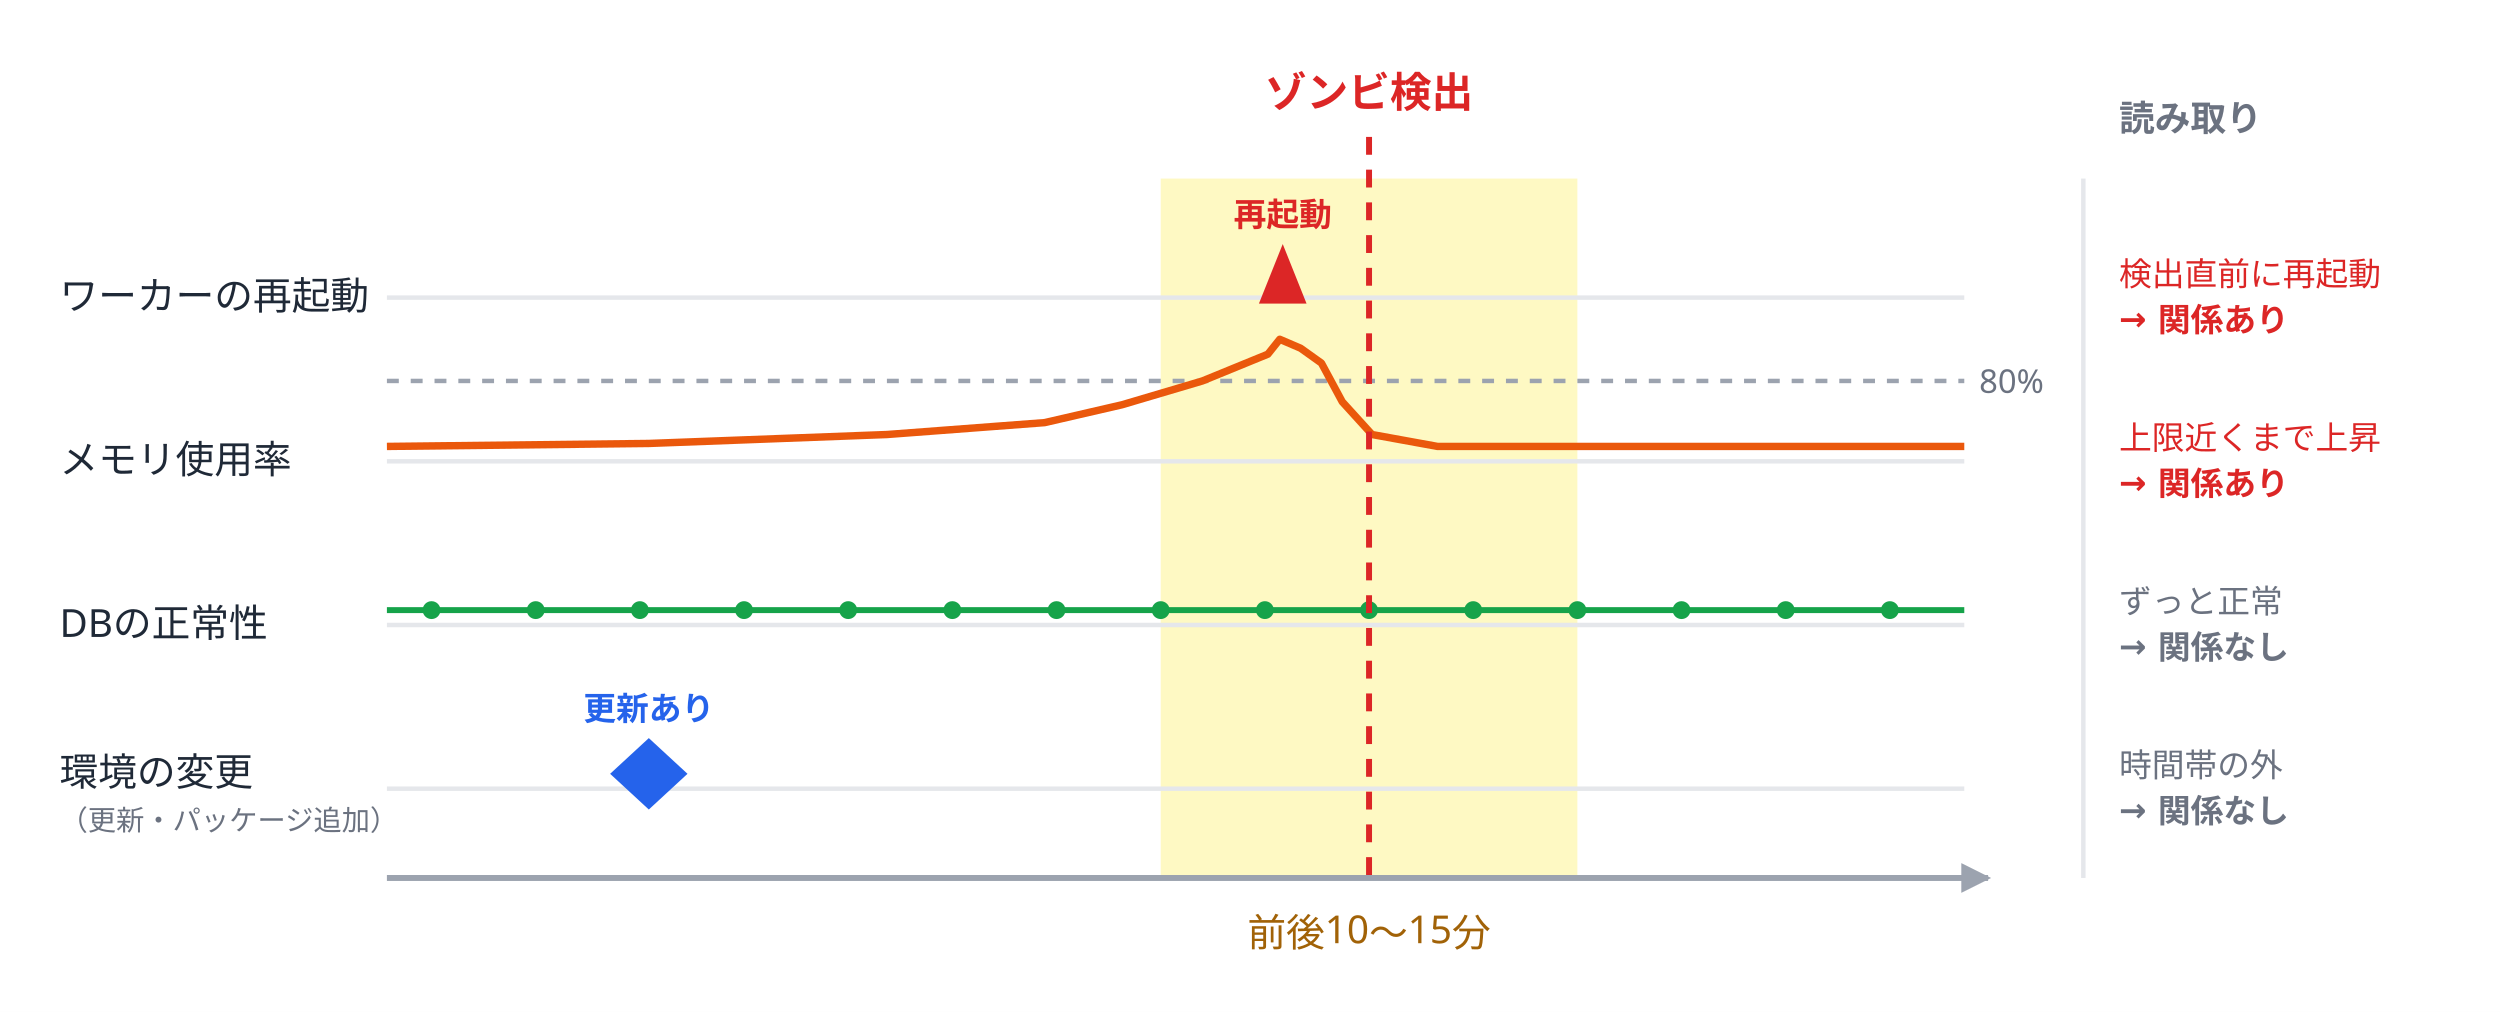
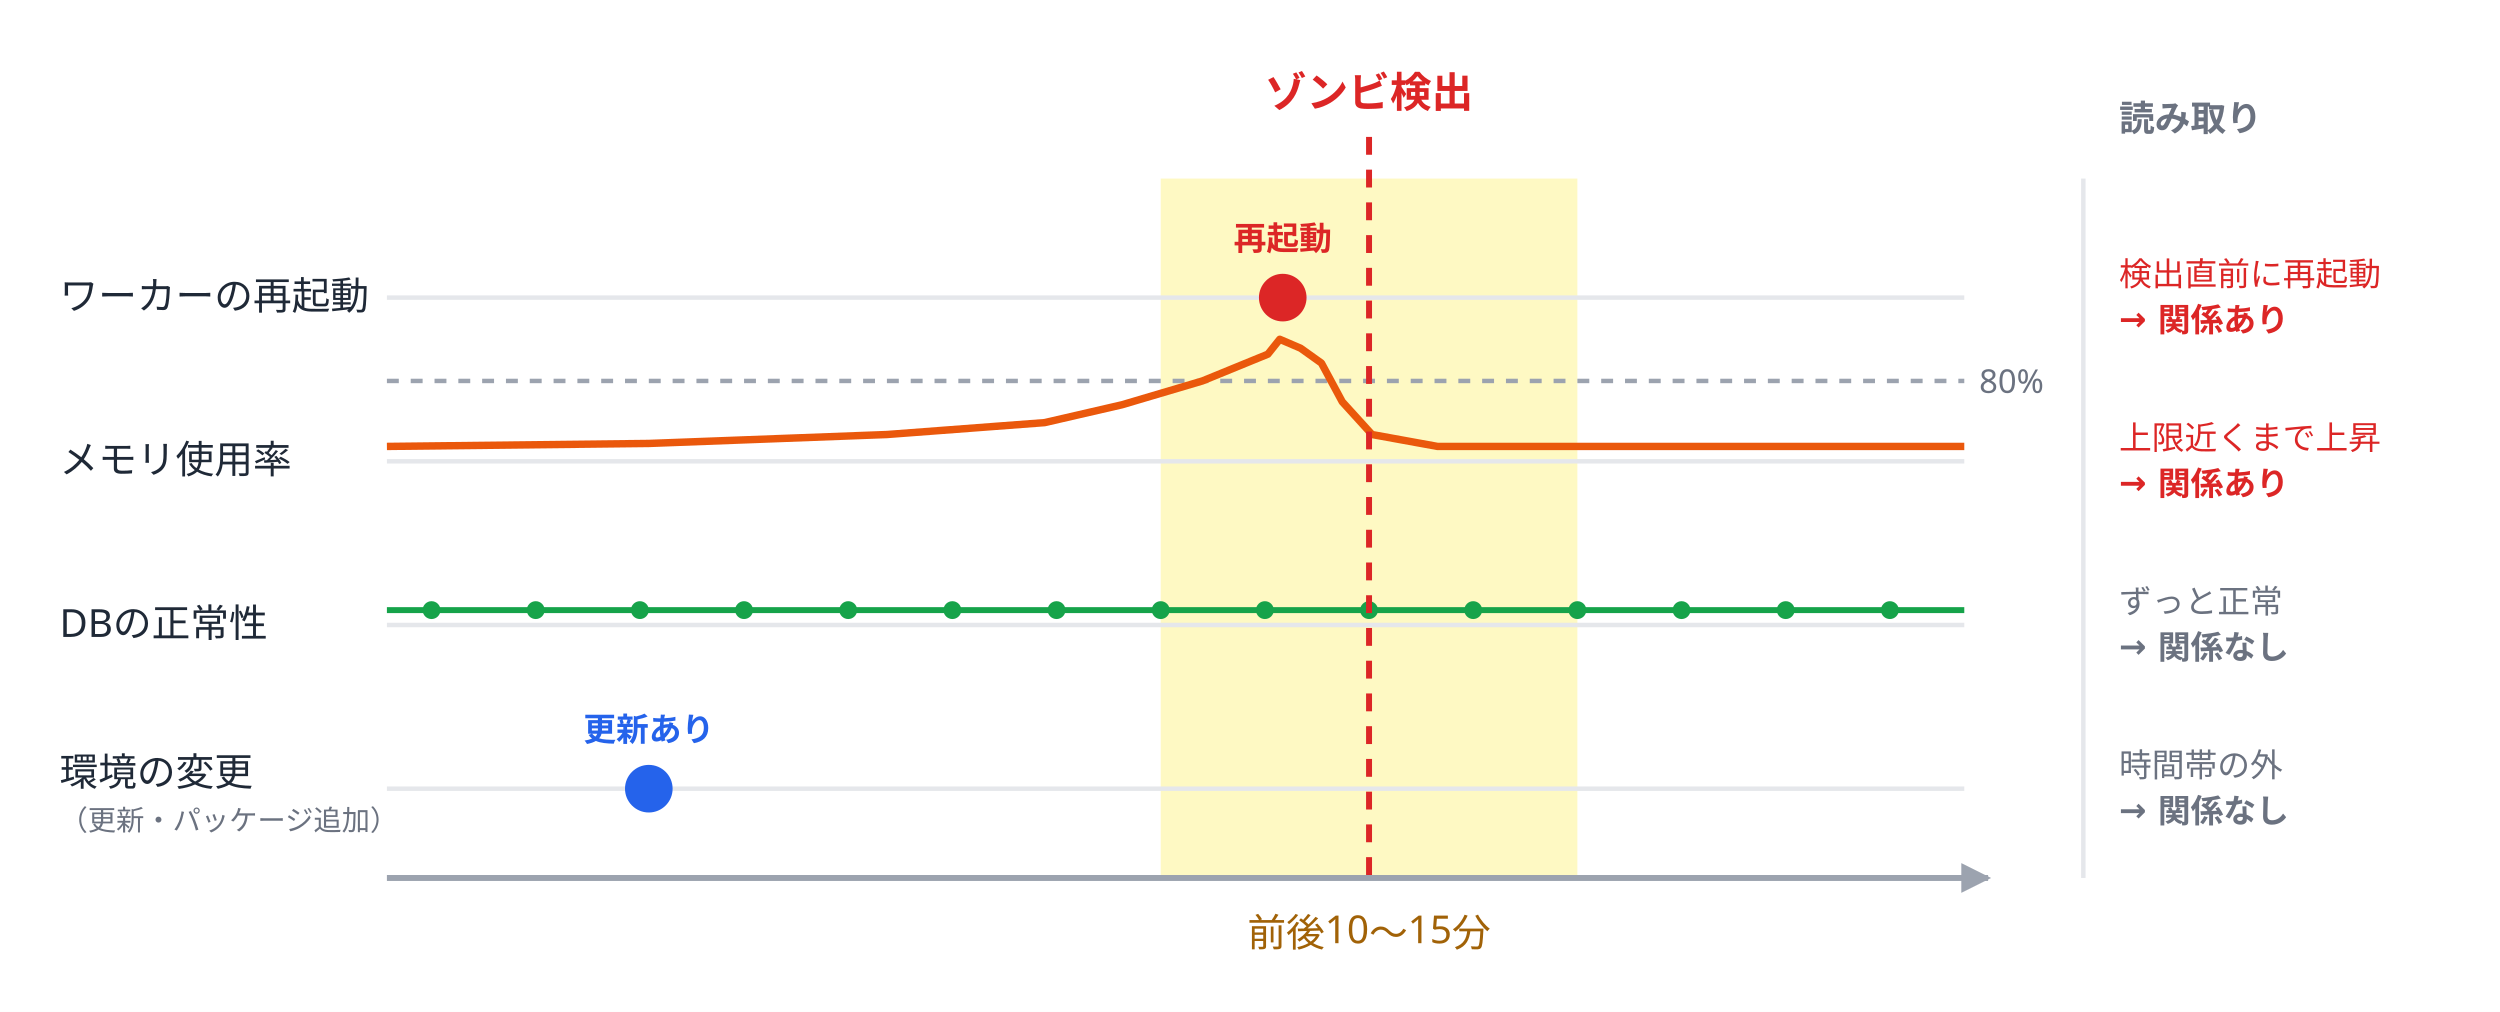
<svg xmlns="http://www.w3.org/2000/svg" width="1680" height="680" viewBox="0 0 840 340" font-family="'Hiragino Sans','Hiragino Kaku Gothic ProN',sans-serif">
  <rect x="0" y="0" width="840" height="340" fill="#ffffff" />
  <defs>
    <marker id="arrowG" markerWidth="10" markerHeight="10" refX="9" refY="5" orient="auto" markerUnits="userSpaceOnUse">
      <path d="M0,0 L10,5 L0,10 z" fill="#9CA3AF" />
    </marker>
  </defs>
  <rect x="390" y="60" width="140" height="235" fill="#FEF9C3" />
  <text x="460" y="318" font-size="13" fill="#A16207" text-anchor="middle">前後10〜15分</text>
  <g stroke="#E5E7EB" stroke-width="1.5">
    <line x1="130" y1="100" x2="660" y2="100" />
    <line x1="130" y1="155" x2="660" y2="155" />
    <line x1="130" y1="210" x2="660" y2="210" />
    <line x1="130" y1="265" x2="660" y2="265" />
  </g>
  <text x="20" y="104" font-size="13" fill="#1F2937">ワーカーの再起動</text>
  <text x="20" y="159" font-size="13" fill="#1F2937">メモリ使用率</text>
  <text x="20" y="214" font-size="13" fill="#1F2937">DBの正常性</text>
  <text x="20" y="264" font-size="13" fill="#1F2937">環境の変更</text>
  <text x="20" y="279" font-size="9.5" fill="#6B7280">（更新・パッケージ追加）</text>
-   <polygon points="423,102 439,102 431,82" fill="#DC2626" />
-   <text x="431" y="76" font-size="11" fill="#DC2626" text-anchor="middle" font-weight="bold">再起動</text>
+   <circle cx="431" cy="100" r="8" fill="#DC2626" />
+   <text x="431" y="84" font-size="11" fill="#DC2626" text-anchor="middle" font-weight="bold">再起動</text>
  <line x1="130" y1="128" x2="660" y2="128" stroke="#9CA3AF" stroke-width="1.5" stroke-dasharray="4 4" />
  <text x="665" y="132" font-size="11" fill="#6B7280">80%</text>
  <polyline points="130,150 218,149 298,146 351,142 377,136 404,128 426,119 430,114 437,117 444,122 451,135 461,146 483,150 660,150" fill="none" stroke="#EA580C" stroke-width="2.5" stroke-linejoin="round" />
  <line x1="130" y1="205" x2="660" y2="205" stroke="#16A34A" stroke-width="2" />
  <g fill="#16A34A">
    <circle cx="145" cy="205" r="3" />
    <circle cx="180" cy="205" r="3" />
    <circle cx="215" cy="205" r="3" />
    <circle cx="250" cy="205" r="3" />
    <circle cx="285" cy="205" r="3" />
    <circle cx="320" cy="205" r="3" />
    <circle cx="355" cy="205" r="3" />
    <circle cx="390" cy="205" r="3" />
    <circle cx="425" cy="205" r="3" />
    <circle cx="460" cy="205" r="3" />
    <circle cx="495" cy="205" r="3" />
    <circle cx="530" cy="205" r="3" />
    <circle cx="565" cy="205" r="3" />
    <circle cx="600" cy="205" r="3" />
    <circle cx="635" cy="205" r="3" />
  </g>
-   <polygon points="218,248 231,260 218,272 205,260" fill="#2563EB" />
-   <text x="218" y="242" font-size="11" fill="#2563EB" text-anchor="middle" font-weight="bold">更新あり</text>
+   <circle cx="218" cy="265" r="8" fill="#2563EB" />
+   <text x="218" y="249" font-size="11" fill="#2563EB" text-anchor="middle" font-weight="bold">更新あり</text>
  <line x1="460" y1="46" x2="460" y2="296" stroke="#DC2626" stroke-width="2" stroke-dasharray="6 5" />
  <text x="460" y="36" font-size="14" fill="#DC2626" text-anchor="middle" font-weight="bold">ゾンビ検出</text>
  <line x1="130" y1="295" x2="668" y2="295" stroke="#9CA3AF" stroke-width="2" marker-end="url(#arrowG)" />
  <line x1="700" y1="60" x2="700" y2="295" stroke="#E5E7EB" stroke-width="1.5" />
  <text x="712" y="44" font-size="12" fill="#6B7280" font-weight="bold">読み取り</text>
  <g font-size="11">
    <text x="712" y="96" fill="#DC2626">検出直前に再起動</text>
    <text x="712" y="111" fill="#DC2626" font-weight="bold">→ 関係あり</text>
    <text x="712" y="151" fill="#DC2626">上限近くまで上昇</text>
    <text x="712" y="166" fill="#DC2626" font-weight="bold">→ 関係あり</text>
    <text x="712" y="206" fill="#6B7280">ずっと正常</text>
    <text x="712" y="221" fill="#6B7280" font-weight="bold">→ 関係なし</text>
    <text x="712" y="261" fill="#6B7280">時間帯の外</text>
    <text x="712" y="276" fill="#6B7280" font-weight="bold">→ 関係なし</text>
  </g>
</svg>
